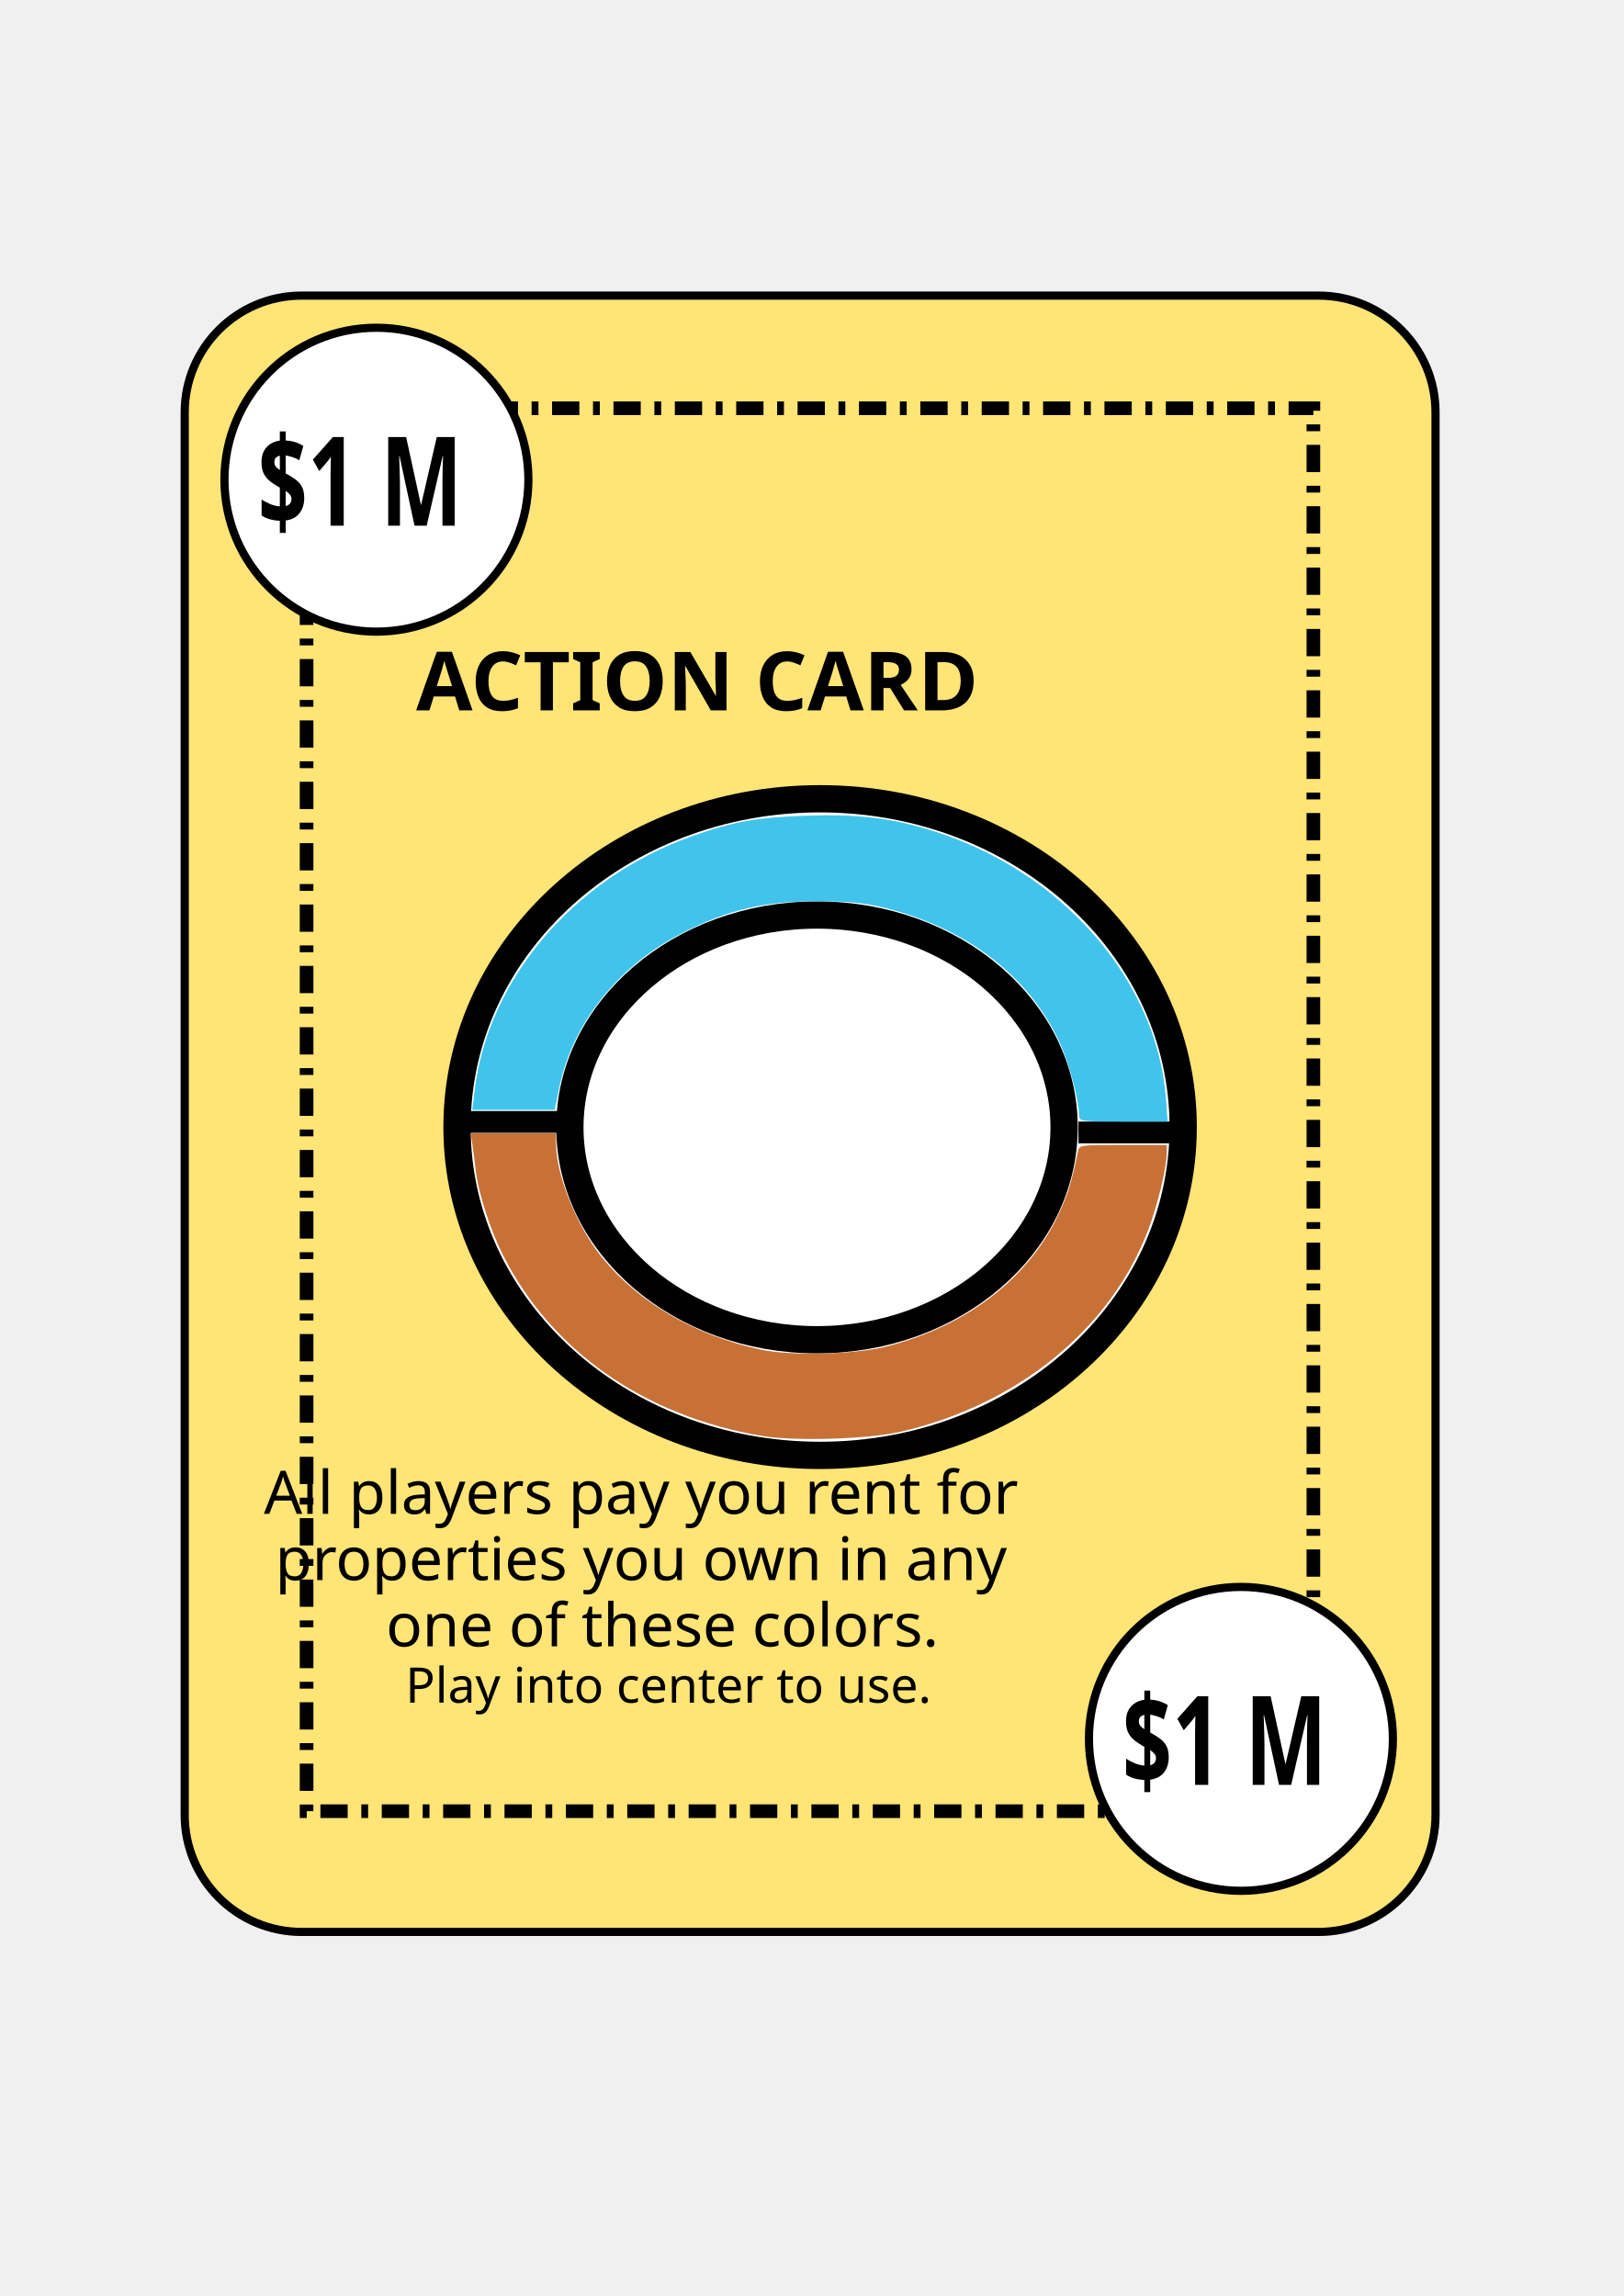
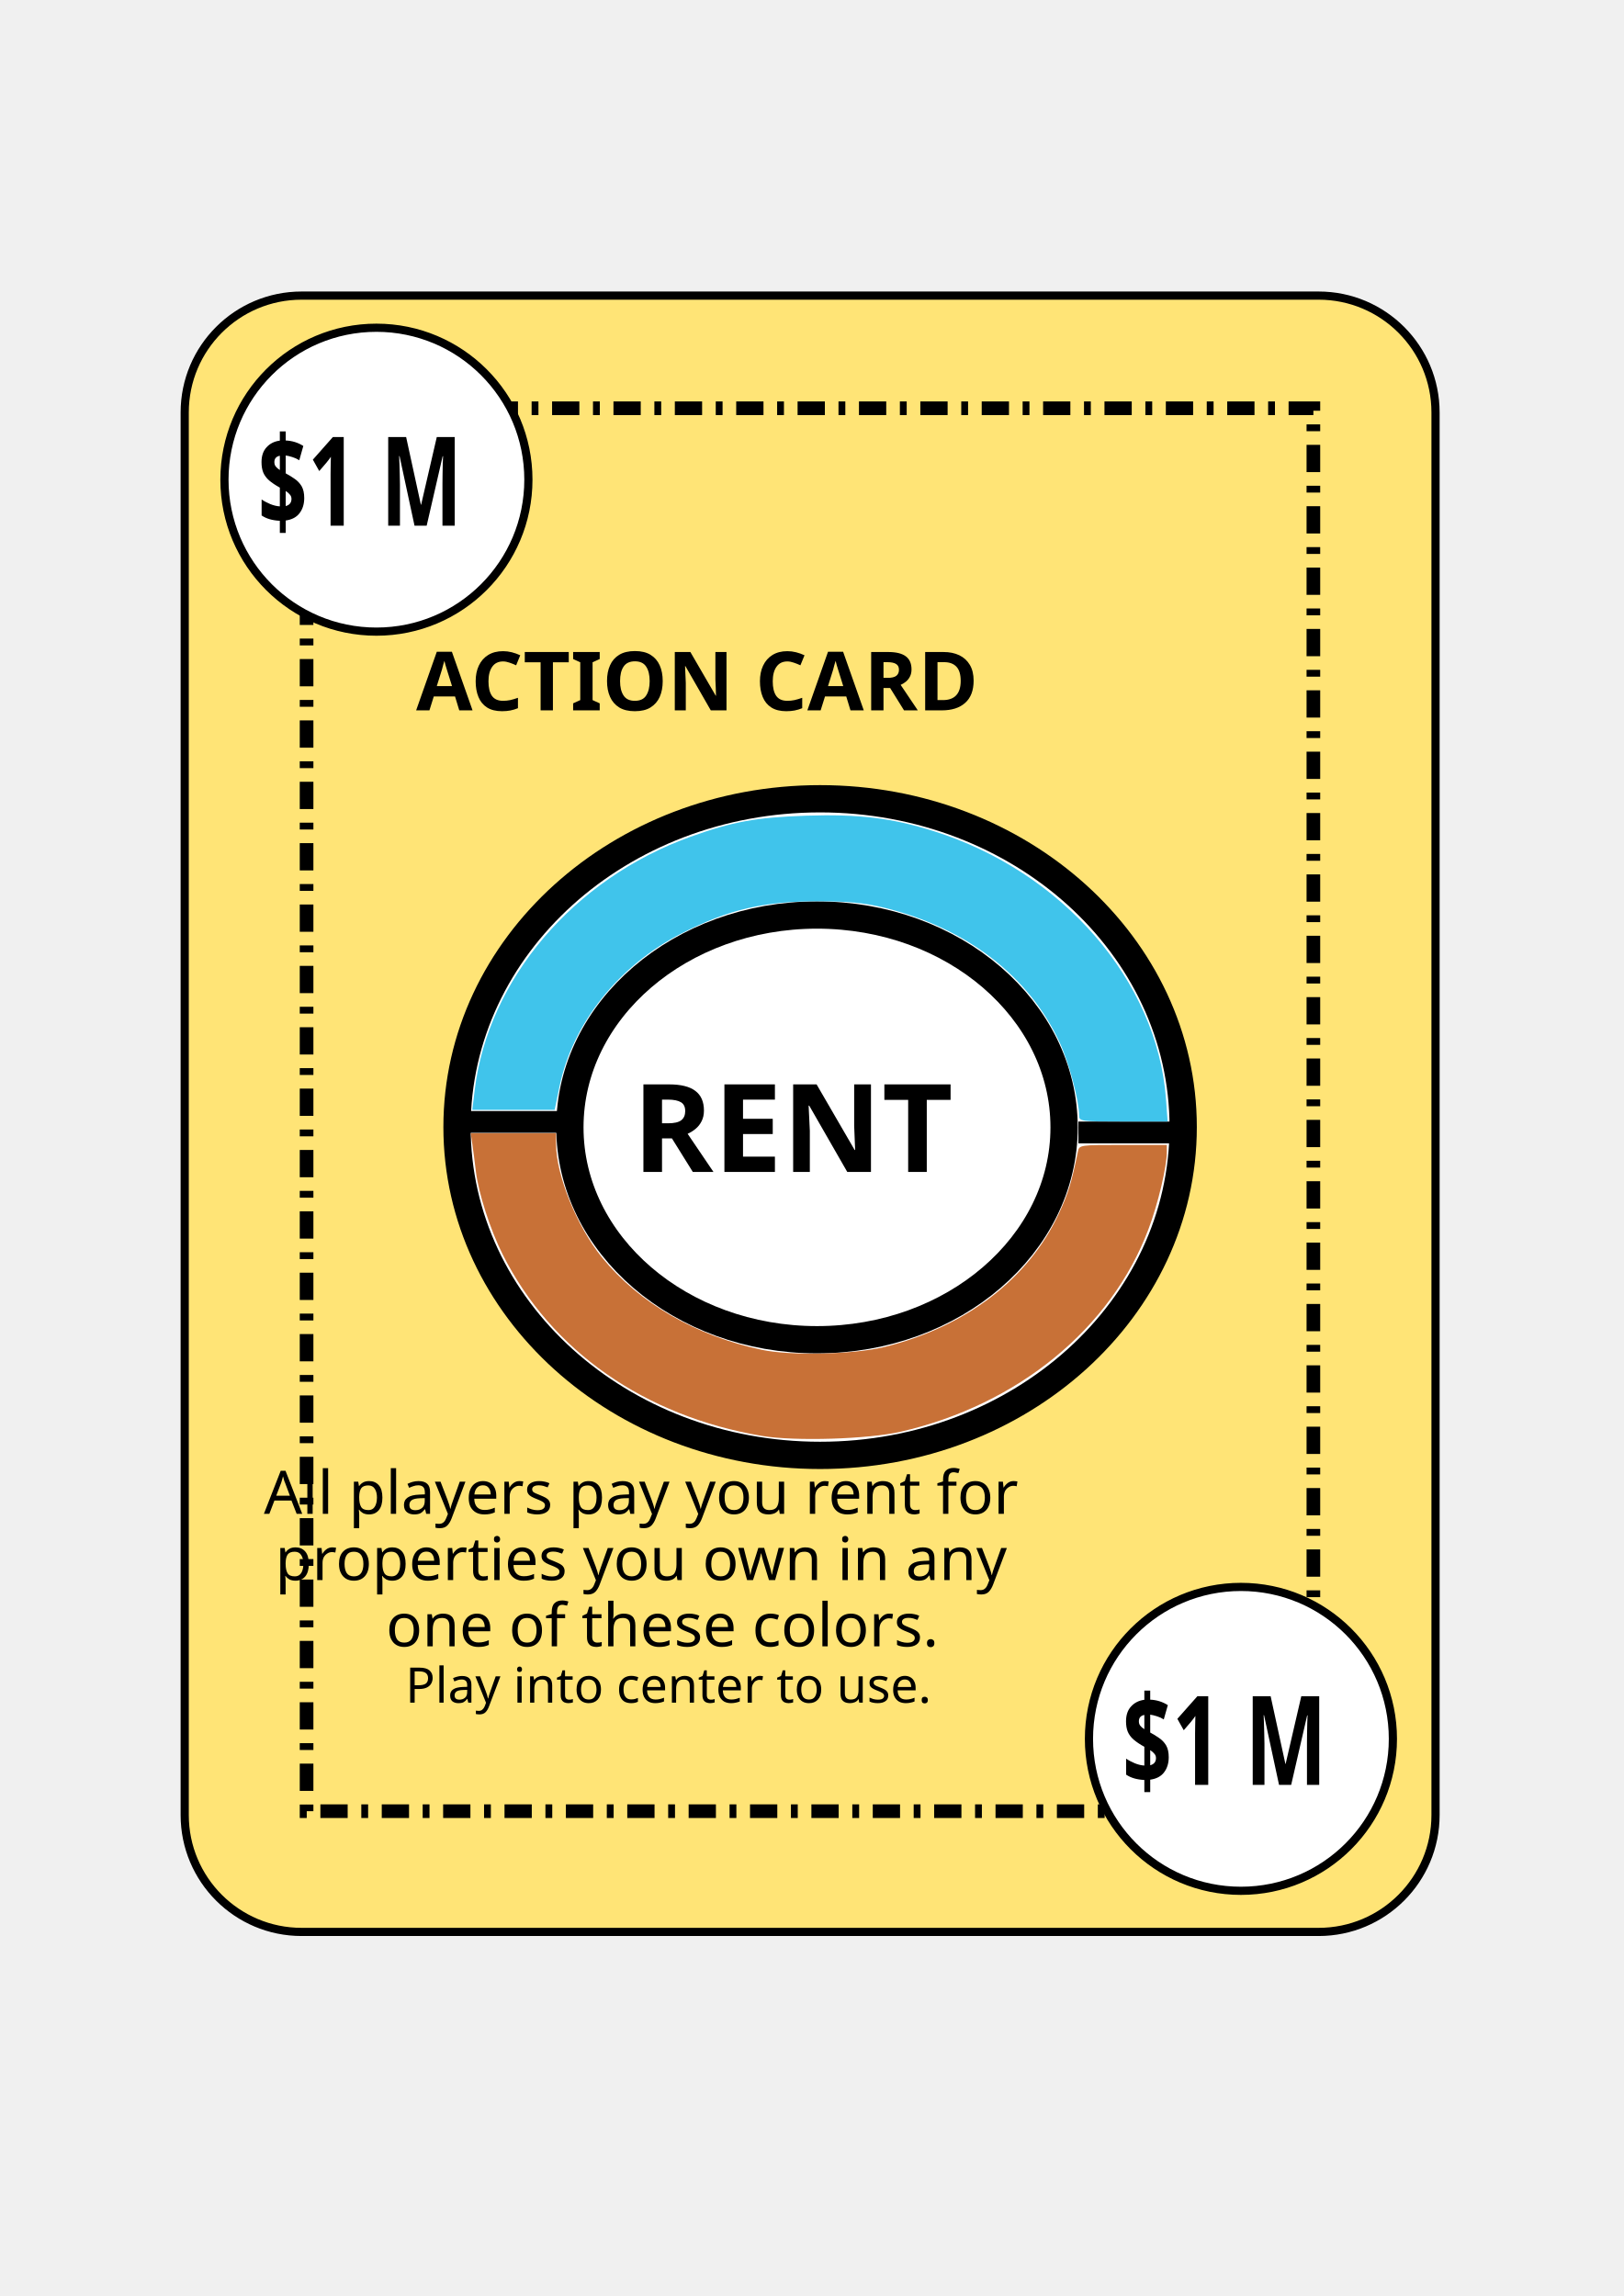
<svg xmlns="http://www.w3.org/2000/svg" xmlns:ns1="http://www.openswatchbook.org/uri/2009/osb" width="210mm" height="297mm" viewBox="0 0 210 297" version="1.1" id="svg8">
  <defs id="defs2">
    <linearGradient ns1:paint="solid" id="linearGradient2343">
      <stop id="stop2341" offset="0" style="stop-color:#000000;stop-opacity:1;" />
    </linearGradient>
  </defs>
  <g id="layer1">
    <g id="layer1-2" transform="translate(-1.133908,7.257148)">
      <g transform="translate(1.5875,-3.704167)" id="g5040">
        <g style="fill:#63bde4;fill-opacity:1" id="g4767">
          <rect ry="15.119" style="fill:#ffe476;fill-opacity:1;stroke:#000000;stroke-width:1.058;stroke-miterlimit:4;stroke-dasharray:none;stroke-opacity:1" y="34.685" x="23.435" height="211.667" width="161.774" id="rect3713" />
          <text id="text5068" y="88.336" x="104.86" style="font-style:normal;font-weight:normal;font-size:10.583px;line-height:1.25;font-family:sans-serif;letter-spacing:0px;word-spacing:0px;fill:#000000;fill-opacity:1;stroke:none;stroke-width:0.265" xml:space="preserve">
            <tspan id="tspan5093" style="font-weight:bold;text-align:center;text-anchor:middle;fill:#000000;fill-opacity:1;stroke-width:0.265" y="88.336" x="104.86">ACTION CARD</tspan>
          </text>
        </g>
        <ellipse ry="42.469" rx="46.959" cy="142.24" cx="105.614" id="path2419" style="fill:#ffffff;fill-opacity:1;stroke:#000000;stroke-width:3.528;stroke-miterlimit:4;stroke-dasharray:none;stroke-dashoffset:0;stroke-opacity:1" />
        <ellipse ry="27.469" rx="31.959" cy="142.28" cx="105.211" id="path2419-9" style="fill:#ffffff;fill-opacity:1;stroke:#000000;stroke-width:3.528;stroke-miterlimit:4;stroke-dasharray:none;stroke-dashoffset:0;stroke-opacity:1" />
        <path style="fill:#010101;fill-opacity:1;stroke:#000000;stroke-width:2.822;stroke-linecap:butt;stroke-linejoin:miter;stroke-miterlimit:4;stroke-dasharray:none;stroke-opacity:1" d="M 59.645,141.576 H 72.496" id="path17995" />
        <path style="fill:#010101;fill-opacity:1;stroke:#000000;stroke-width:2.822;stroke-linecap:butt;stroke-linejoin:miter;stroke-miterlimit:4;stroke-dasharray:none;stroke-opacity:1" d="m 139.02,142.937 h 12.851" id="path17995-1" />
-         <flowRoot xml:space="preserve" id="flowRoot18012" style="font-style:normal;font-weight:normal;font-size:60px;line-height:1.25;font-family:sans-serif;letter-spacing:0px;word-spacing:0px;fill:#000000;fill-opacity:1;stroke:none" transform="matrix(0.2645833,0,0,0.2645833,-2.570259,-1.6631)">
-           <flowRegion id="flowRegion18014" style="font-size:60px">
-             <rect id="rect18016" width="188.571" height="74.286" x="317.143" y="511.091" style="font-size:60px" />
-           </flowRegion>
-           <flowPara id="flowPara18018" style="font-weight:bold;font-size:60px">RENT</flowPara>
-         </flowRoot>
+         <text xml:space="preserve" style="font-style:normal;font-weight:normal;font-size:15.875px;line-height:1.25;font-family:sans-serif;letter-spacing:0px;word-spacing:0px;fill:#000000;fill-opacity:1;stroke:none;stroke-width:0.265" x="81.34" y="148.047" id="text6140">
+           <tspan x="81.34" y="148.047" id="tspan6138" style="stroke-width:0.265">
+             <tspan x="81.34" y="148.047" style="font-weight:bold;font-size:15.875px;stroke-width:0.265" id="tspan6136">RENT</tspan>
+           </tspan>
+         </text>
      </g>
      <rect ry="5.692" rx="0" y="45.553" x="40.785" height="181.476" width="130.214" id="rect885" style="fill:none;fill-opacity:1;stroke:#000000;stroke-width:1.764;stroke-miterlimit:4;stroke-dasharray:3.528, 1.764, 0.882, 1.764;stroke-dashoffset:0;stroke-opacity:1" />
      <g id="g2388">
        <circle style="fill:#ffffff;fill-opacity:1;stroke:#000000;stroke-width:1.058;stroke-miterlimit:4;stroke-dasharray:none;stroke-opacity:1" id="path4558" cx="48.23" cy="58.497" r="19.655" transform="translate(1.5875,-3.704167)" />
        <text xml:space="preserve" style="font-style:normal;font-weight:normal;font-size:12.633px;line-height:1.25;font-family:sans-serif;letter-spacing:0px;word-spacing:0px;fill:#000000;fill-opacity:1;stroke:none;stroke-width:0.316" x="39.252" y="53.991" id="text5105" transform="matrix(0.8377636,0,0,1.193654,1.5875,-3.704167)">
          <tspan x="39.252" y="53.991" id="tspan5103" style="stroke-width:0.316">
            <tspan x="39.252" y="53.991" style="font-weight:bold;font-size:13.475px;stroke-width:0.316" id="tspan5101">$1 M</tspan>
          </tspan>
        </text>
      </g>
      <g id="g2388-8" transform="translate(111.81,162.8816)">
        <circle style="fill:#ffffff;fill-opacity:1;stroke:#000000;stroke-width:1.058;stroke-miterlimit:4;stroke-dasharray:none;stroke-opacity:1" id="path4558-3" cx="48.23" cy="58.497" r="19.655" transform="translate(1.5875,-3.704167)" />
        <text xml:space="preserve" style="font-style:normal;font-weight:normal;font-size:12.633px;line-height:1.25;font-family:sans-serif;letter-spacing:0px;word-spacing:0px;fill:#000000;fill-opacity:1;stroke:none;stroke-width:0.316" x="39.252" y="53.991" id="text5105-5" transform="matrix(0.8377636,0,0,1.193654,1.5875,-3.704167)">
          <tspan x="39.252" y="53.991" id="tspan5103-8" style="stroke-width:0.316">
            <tspan x="39.252" y="53.991" style="font-weight:bold;font-size:13.475px;stroke-width:0.316" id="tspan5101-4">$1 M</tspan>
          </tspan>
        </text>
      </g>
    </g>
    <text xml:space="preserve" style="font-style:normal;font-weight:normal;font-size:10.583px;line-height:7.761px;font-family:sans-serif;text-align:center;letter-spacing:0px;word-spacing:0px;text-anchor:middle;fill:#000000;fill-opacity:1;stroke:none;stroke-width:0.265" x="160.537" y="198.466" id="text887">
      <tspan x="160.537" y="205.388" style="text-align:center;text-anchor:middle;stroke-width:0.265" id="tspan18020" />
    </text>
    <text xml:space="preserve" style="font-style:normal;font-weight:normal;font-size:10.583px;line-height:1.25;font-family:sans-serif;letter-spacing:0px;word-spacing:0px;fill:#000000;fill-opacity:1;stroke:none;stroke-width:0.265" x="175.625" y="220.25" id="text901">
      <tspan x="102.961" y="220.25" id="tspan899" style="text-align:center;text-anchor:middle;stroke-width:0.265">
        <tspan x="102.961" y="220.25" style="font-size:6.35px;text-align:center;text-anchor:middle;stroke-width:0.265" id="tspan897">Play into center to use.</tspan>
      </tspan>
    </text>
    <text xml:space="preserve" style="font-style:normal;font-weight:normal;font-size:10.583px;line-height:7.761px;font-family:sans-serif;letter-spacing:0px;word-spacing:0px;fill:#000000;fill-opacity:1;stroke:none;stroke-width:0.265" x="158.717" y="195.821" id="text18060">
      <tspan x="104.552" y="195.821" id="tspan18048" style="text-align:center;text-anchor:middle;stroke-width:0.265">
        <tspan x="103.187" y="195.821" style="font-size:7.761px;line-height:7.761px;text-align:center;text-anchor:middle;stroke-width:0.265" id="tspan18046">All players pay you rent for </tspan>
      </tspan>
      <tspan x="104.552" y="204.393" id="tspan18052" style="text-align:center;text-anchor:middle;stroke-width:0.265">
        <tspan x="103.187" y="204.393" style="font-size:7.761px;line-height:7.761px;text-align:center;text-anchor:middle;stroke-width:0.265" id="tspan18050">properties you own in any </tspan>
      </tspan>
      <tspan x="104.552" y="212.965" id="tspan18058" style="text-align:center;text-anchor:middle;stroke-width:0.265">
        <tspan x="103.187" y="212.965" style="font-size:7.761px;line-height:7.761px;text-align:center;text-anchor:middle;stroke-width:0.265" id="tspan18054" dx="0 0 0 0 0 0 0 0 0 0 0 0 0 0 0 0 0 0 0 0 0 0">one of these colors. </tspan>
      </tspan>
    </text>
    <path style="opacity:1;fill:#40c4eb;fill-opacity:1;stroke:none;stroke-width:15.238;stroke-miterlimit:4;stroke-dasharray:none;stroke-dashoffset:0;stroke-opacity:1" d="m 527.507,545.405 c 0,-7.173 -4.964,-25.859 -9.454,-35.587 -15.079,-32.672 -45.598,-56.152 -85.822,-66.028 -9.656,-2.371 -17.066,-3.101 -31.867,-3.141 -27.022,-0.073 -44.251,3.965 -67.378,15.792 -30.617,15.657 -53.104,43.895 -59.469,74.677 l -2.376,11.49 h -20.133 -20.133 l 1.15,-9.556 c 6.529,-54.235 48.378,-103.407 105.482,-123.939 20.469,-7.36 32.247,-9.513 56.429,-10.317 25.696,-0.854 41.93,1.102 62.366,7.515 63.057,19.786 109.368,73.143 113.651,130.941 l 0.82,11.071 h -21.633 c -20.829,0 -21.633,-0.108 -21.633,-2.917 z" id="path18693" transform="scale(0.2645833)" />
    <path style="opacity:1;fill:#c87137;fill-opacity:1;stroke:none;stroke-width:15.238;stroke-miterlimit:4;stroke-dasharray:none;stroke-dashoffset:0;stroke-opacity:1" d="m 372.507,702.028 c -57.431,-9.643 -103.112,-41.605 -126.78,-88.706 -6.066,-12.073 -11.846,-30.008 -13.119,-40.714 -0.514,-4.321 -1.286,-10.268 -1.715,-13.214 l -0.78,-5.357 h 20.84 20.84 l 0.021,5.357 c 0.06,15.222 10.199,40.255 22.401,55.307 18.1,22.328 45.924,38.409 78.292,45.25 14.049,2.969 44.912,2.255 59.724,-1.382 39.76,-9.762 70.575,-33.316 85.362,-65.247 4.617,-9.97 6.153,-14.978 9.309,-30.357 0.649,-3.161 1.015,-3.214 22.061,-3.214 h 21.401 v 3.446 c 0,7.252 -4.26,25.208 -8.932,37.646 -18.27,48.641 -63.813,85.924 -121.068,99.11 -15.943,3.672 -51.813,4.769 -67.857,2.075 z" id="path18695" transform="scale(0.2645833)" />
  </g>
</svg>
